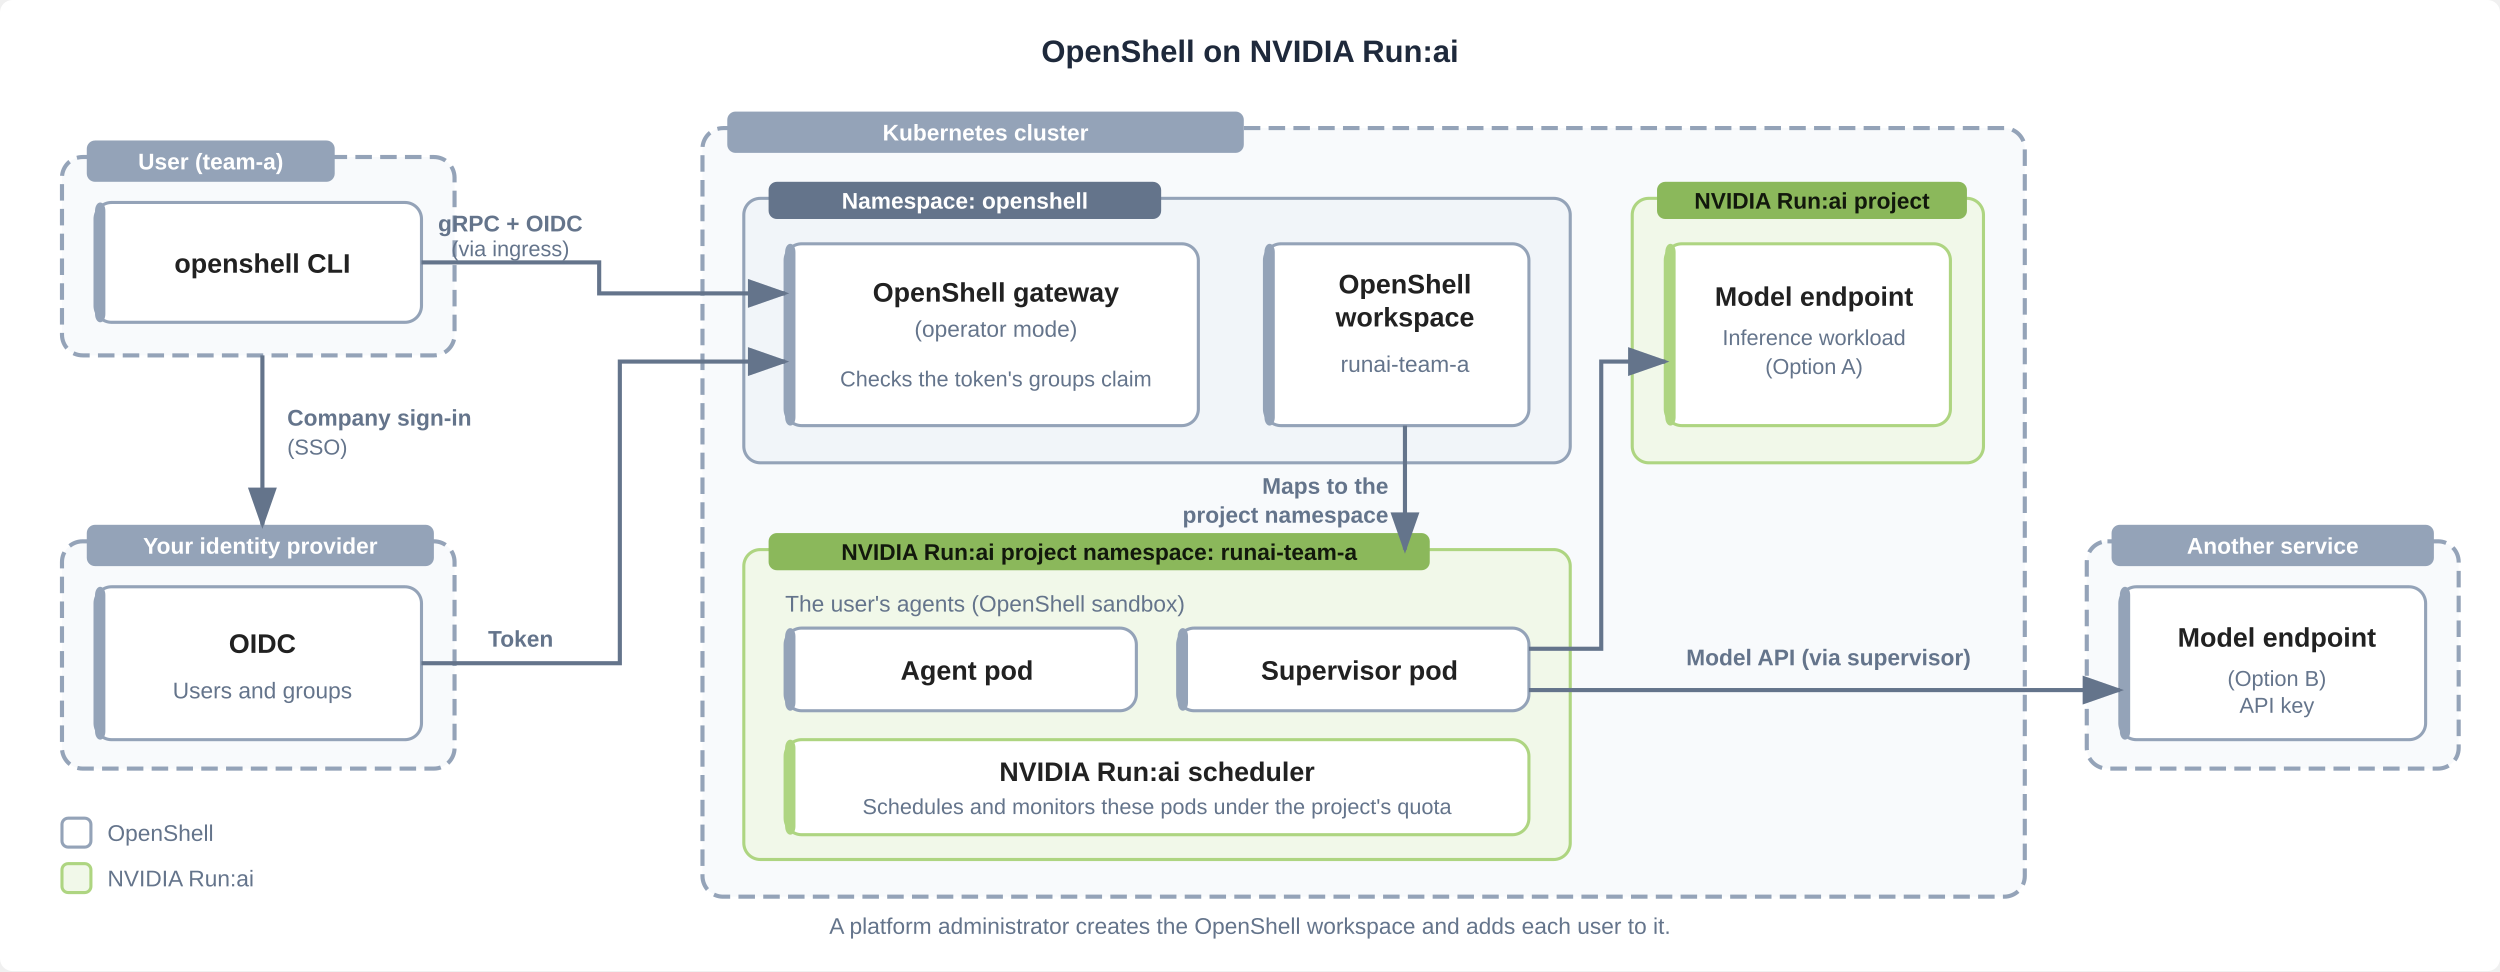
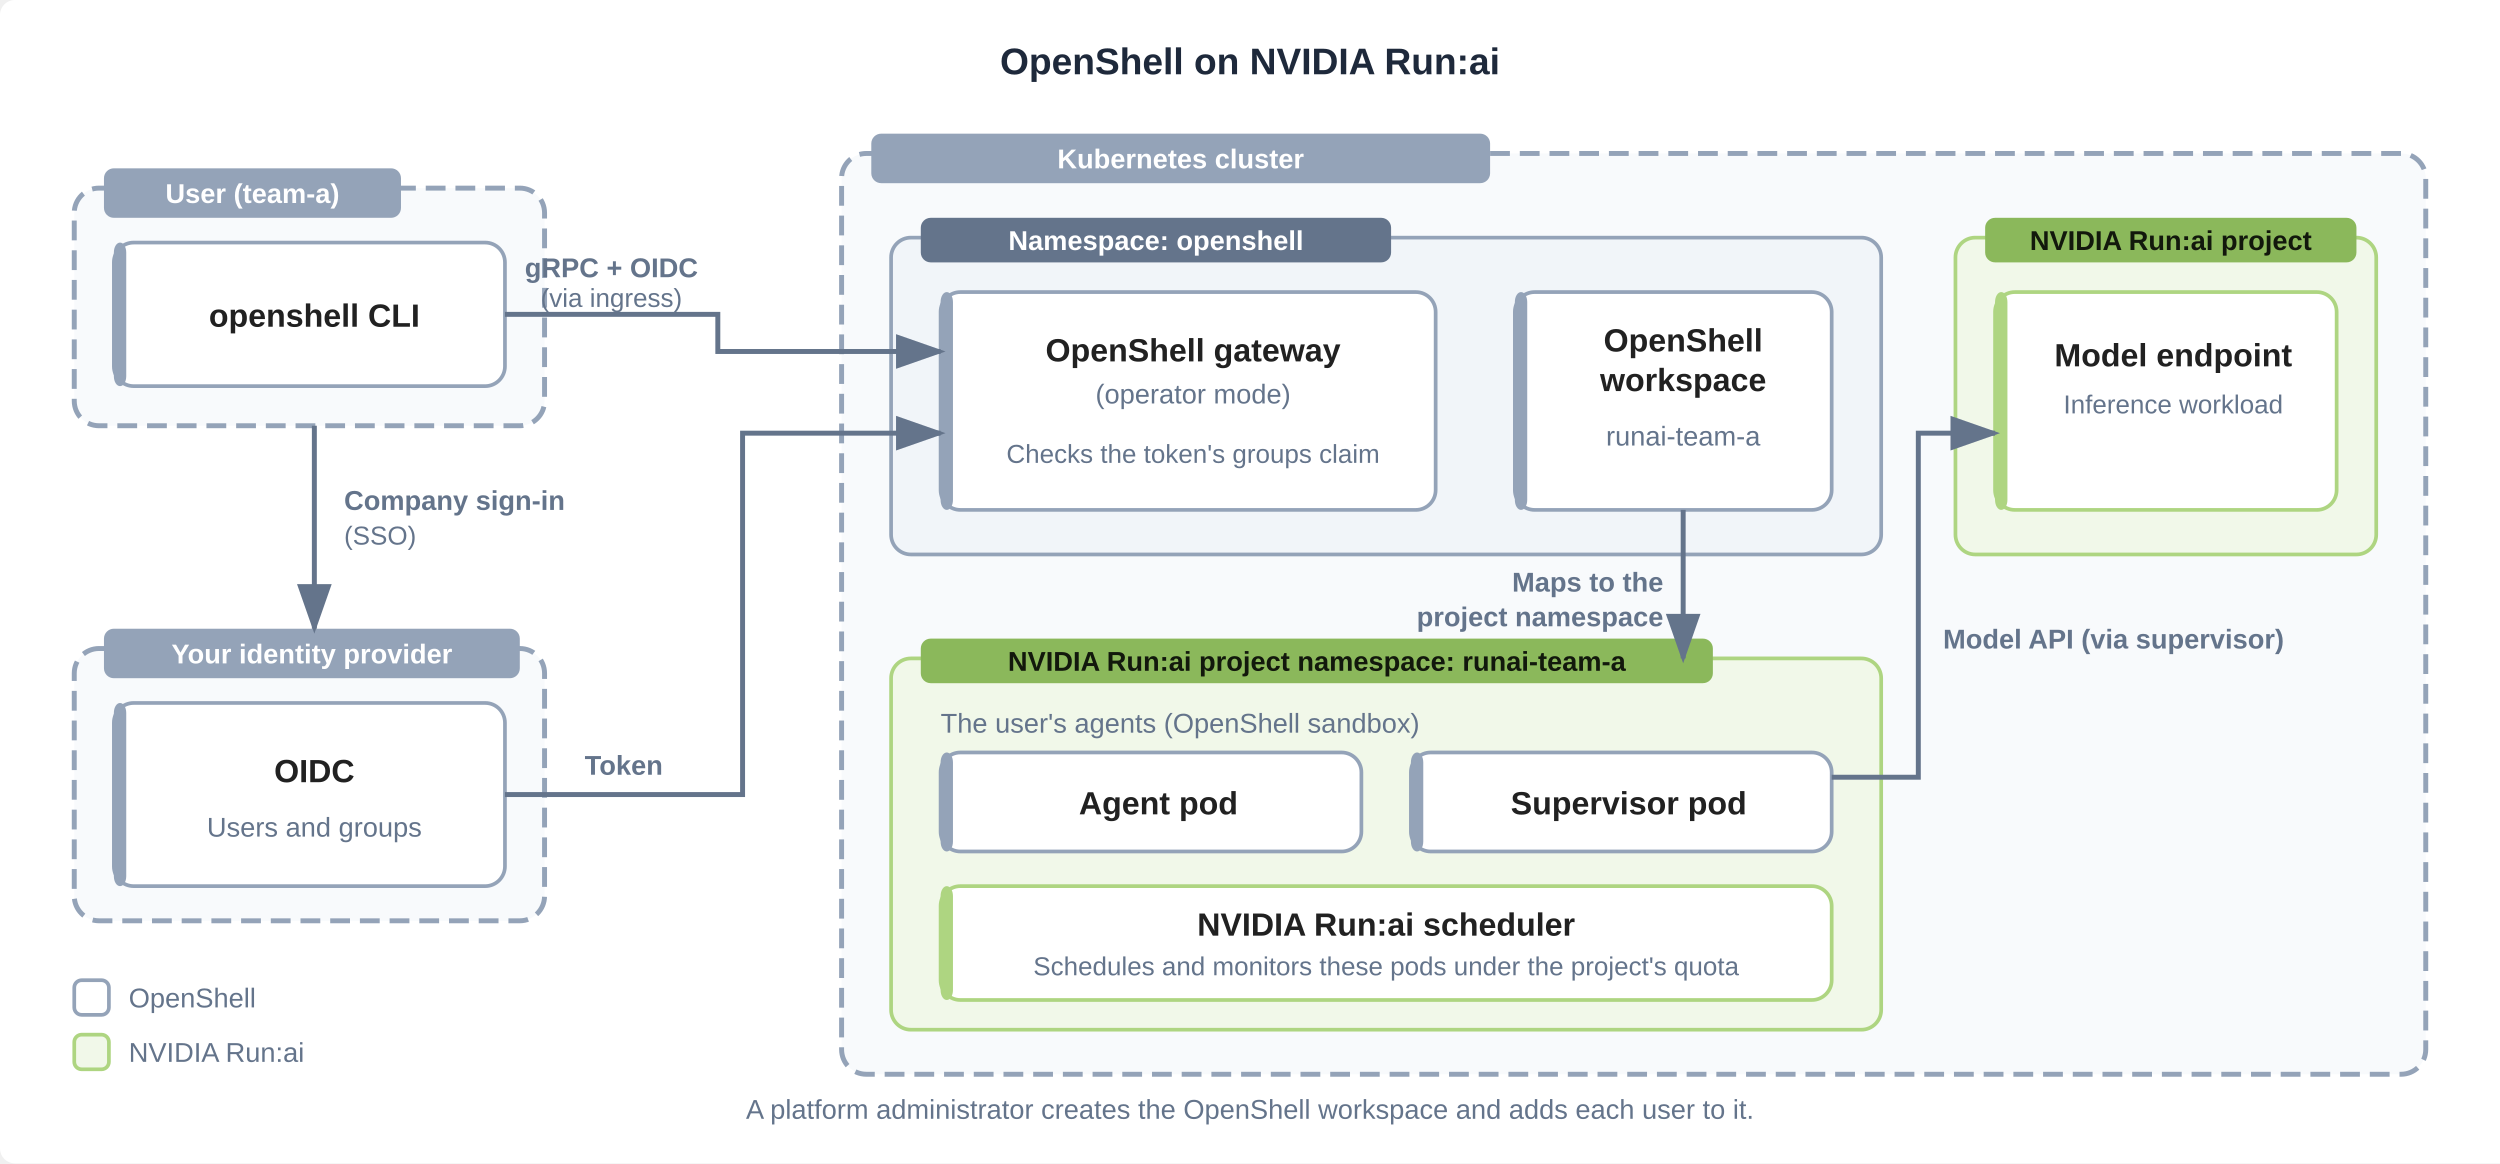
- <svg xmlns="http://www.w3.org/2000/svg" viewBox="0 0 1210 470" width="1210" height="470">
+ <svg xmlns="http://www.w3.org/2000/svg" viewBox="0 0 1010 470" width="1010" height="470">
  <defs>
    <style>
      text { font-family: 'Segoe UI', Arial, sans-serif; }
    </style>
    <marker id="arrowhead" markerWidth="10" markerHeight="7" refX="9" refY="3.5" orient="auto">
      <polygon points="0 0, 10 3.5, 0 7" fill="#64748B" />
    </marker>
  </defs>
  <rect width="1210" height="470" fill="#FFFFFF" rx="6" />
-   <text x="605" y="30" text-anchor="middle" font-size="15" font-weight="700" fill="#1E293B">OpenShell on NVIDIA Run:ai</text>
+   <text x="505" y="30" text-anchor="middle" font-size="15" font-weight="700" fill="#1E293B">OpenShell on NVIDIA Run:ai</text>
  <rect x="30" y="76" width="190" height="96" rx="10" fill="#F8FAFC" stroke="#94A3B8" stroke-width="2" stroke-dasharray="8 4" />
  <rect x="42" y="68" width="120" height="20" rx="4" fill="#94A3B8" />
  <text x="102" y="82" text-anchor="middle" font-size="11" font-weight="600" fill="#FFFFFF">User (team-a)</text>
  <rect x="46" y="98" width="158" height="58" rx="8" fill="#FFFFFF" stroke="#94A3B8" stroke-width="1.5" />
  <rect x="46" y="98" width="5" height="58" rx="4" fill="#94A3B8" />
  <text x="127" y="132" text-anchor="middle" font-size="13" font-weight="700" fill="#000000" fill-opacity="0.87">openshell CLI</text>
  <rect x="30" y="262" width="190" height="110" rx="10" fill="#F8FAFC" stroke="#94A3B8" stroke-width="2" stroke-dasharray="8 4" />
  <rect x="42" y="254" width="168" height="20" rx="4" fill="#94A3B8" />
  <text x="126" y="268" text-anchor="middle" font-size="11" font-weight="600" fill="#FFFFFF">Your identity provider</text>
  <rect x="46" y="284" width="158" height="74" rx="8" fill="#FFFFFF" stroke="#94A3B8" stroke-width="1.5" />
  <rect x="46" y="284" width="5" height="74" rx="4" fill="#94A3B8" />
  <text x="127" y="316" text-anchor="middle" font-size="13" font-weight="700" fill="#000000" fill-opacity="0.87">OIDC</text>
  <text x="127" y="338" text-anchor="middle" font-size="11" fill="#64748B">Users and groups</text>
  <rect x="340" y="62" width="640" height="372" rx="10" fill="#F8FAFC" stroke="#94A3B8" stroke-width="2" stroke-dasharray="8 4" />
  <rect x="352" y="54" width="250" height="20" rx="4" fill="#94A3B8" />
  <text x="477" y="68" text-anchor="middle" font-size="11" font-weight="600" fill="#FFFFFF">Kubernetes cluster</text>
  <rect x="360" y="96" width="400" height="128" rx="8" fill="#F1F5F9" stroke="#94A3B8" stroke-width="1.5" />
  <rect x="372" y="88" width="190" height="18" rx="4" fill="#64748B" />
  <text x="467" y="101" text-anchor="middle" font-size="11" font-weight="600" fill="#FFFFFF">Namespace: openshell</text>
  <rect x="380" y="118" width="200" height="88" rx="8" fill="#FFFFFF" stroke="#94A3B8" stroke-width="1.5" />
  <rect x="380" y="118" width="5" height="88" rx="4" fill="#94A3B8" />
  <text x="482" y="146" text-anchor="middle" font-size="13" font-weight="700" fill="#000000" fill-opacity="0.87">OpenShell gateway</text>
  <text x="482" y="163" text-anchor="middle" font-size="11" fill="#64748B">(operator mode)</text>
  <text x="482" y="187" text-anchor="middle" font-size="10.5" fill="#64748B">Checks the token's groups claim</text>
  <rect x="612" y="118" width="128" height="88" rx="8" fill="#FFFFFF" stroke="#94A3B8" stroke-width="1.5" />
  <rect x="612" y="118" width="5" height="88" rx="4" fill="#94A3B8" />
  <text x="680" y="142" text-anchor="middle" font-size="13" font-weight="700" fill="#000000" fill-opacity="0.87">OpenShell</text>
  <text x="680" y="158" text-anchor="middle" font-size="13" font-weight="700" fill="#000000" fill-opacity="0.87">workspace</text>
  <text x="680" y="180" text-anchor="middle" font-size="11" fill="#64748B">runai-team-a</text>
  <rect x="360" y="266" width="400" height="150" rx="8" fill="#F1F8E9" stroke="#AED581" stroke-width="1.5" />
  <rect x="372" y="258" width="320" height="18" rx="4" fill="#8BB85B" />
  <text x="532" y="271" text-anchor="middle" font-size="11" font-weight="600" fill="#000000" fill-opacity="0.87">NVIDIA Run:ai project namespace: runai-team-a</text>
  <text x="380" y="296" font-size="11" fill="#64748B">The user's agents (OpenShell sandbox)</text>
  <rect x="380" y="304" width="170" height="40" rx="8" fill="#FFFFFF" stroke="#94A3B8" stroke-width="1.5" />
  <rect x="380" y="304" width="5" height="40" rx="4" fill="#94A3B8" />
  <text x="468" y="329" text-anchor="middle" font-size="13" font-weight="700" fill="#000000" fill-opacity="0.87">Agent pod</text>
  <rect x="570" y="304" width="170" height="40" rx="8" fill="#FFFFFF" stroke="#94A3B8" stroke-width="1.5" />
  <rect x="570" y="304" width="5" height="40" rx="4" fill="#94A3B8" />
  <text x="658" y="329" text-anchor="middle" font-size="13" font-weight="700" fill="#000000" fill-opacity="0.87">Supervisor pod</text>
  <rect x="380" y="358" width="360" height="46" rx="8" fill="#FFFFFF" stroke="#AED581" stroke-width="1.5" />
  <rect x="380" y="358" width="5" height="46" rx="4" fill="#AED581" />
  <text x="560" y="378" text-anchor="middle" font-size="13" font-weight="700" fill="#000000" fill-opacity="0.87">NVIDIA Run:ai scheduler</text>
  <text x="560" y="394" text-anchor="middle" font-size="10.5" fill="#64748B">Schedules and monitors these pods under the project's quota</text>
  <line x1="680" y1="206" x2="680" y2="266" stroke="#64748B" stroke-width="2" marker-end="url(#arrowhead)" />
  <text x="672" y="239" text-anchor="end" font-size="11" font-weight="600" fill="#64748B">Maps to the</text>
  <text x="672" y="253" text-anchor="end" font-size="11" font-weight="600" fill="#64748B">project namespace</text>
  <polyline points="204,127 290,127 290,142 380,142" fill="none" stroke="#64748B" stroke-width="2" marker-end="url(#arrowhead)" />
  <text x="247" y="112" text-anchor="middle" font-size="11" font-weight="600" fill="#64748B">gRPC + OIDC</text>
  <text x="247" y="124" text-anchor="middle" font-size="10.5" fill="#64748B">(via ingress)</text>
  <line x1="127" y1="172" x2="127" y2="254" stroke="#64748B" stroke-width="2" marker-end="url(#arrowhead)" />
  <text x="139" y="206" font-size="11" font-weight="600" fill="#64748B">Company sign-in</text>
  <text x="139" y="220" font-size="10.5" fill="#64748B">(SSO)</text>
  <polyline points="204,321 300,321 300,175 380,175" fill="none" stroke="#64748B" stroke-width="2" marker-end="url(#arrowhead)" />
  <text x="252" y="313" text-anchor="middle" font-size="11" font-weight="600" fill="#64748B">Token</text>
  <rect x="790" y="96" width="170" height="128" rx="8" fill="#F1F8E9" stroke="#AED581" stroke-width="1.5" />
  <rect x="802" y="88" width="150" height="18" rx="4" fill="#8BB85B" />
  <text x="877" y="101" text-anchor="middle" font-size="11" font-weight="600" fill="#000000" fill-opacity="0.87">NVIDIA Run:ai project</text>
  <rect x="806" y="118" width="138" height="88" rx="8" fill="#FFFFFF" stroke="#AED581" stroke-width="1.5" />
  <rect x="806" y="118" width="5" height="88" rx="4" fill="#AED581" />
  <text x="878" y="148" text-anchor="middle" font-size="13" font-weight="700" fill="#000000" fill-opacity="0.87">Model endpoint</text>
  <text x="878" y="167" text-anchor="middle" font-size="10.5" fill="#64748B">Inference workload</text>
-   <text x="878" y="181" text-anchor="middle" font-size="10.5" fill="#64748B">(Option A)</text>
-   <rect x="1010" y="262" width="180" height="110" rx="10" fill="#F8FAFC" stroke="#94A3B8" stroke-width="2" stroke-dasharray="8 4" />
-   <rect x="1022" y="254" width="156" height="20" rx="4" fill="#94A3B8" />
-   <text x="1100" y="268" text-anchor="middle" font-size="11" font-weight="600" fill="#FFFFFF">Another service</text>
-   <rect x="1026" y="284" width="148" height="74" rx="8" fill="#FFFFFF" stroke="#94A3B8" stroke-width="1.5" />
-   <rect x="1026" y="284" width="5" height="74" rx="4" fill="#94A3B8" />
-   <text x="1102" y="313" text-anchor="middle" font-size="13" font-weight="700" fill="#000000" fill-opacity="0.87">Model endpoint</text>
-   <text x="1102" y="332" text-anchor="middle" font-size="10.5" fill="#64748B">(Option B)</text>
-   <text x="1102" y="345" text-anchor="middle" font-size="10.5" fill="#64748B">API key</text>
  <polyline points="740,314 775,314 775,175 806,175" fill="none" stroke="#64748B" stroke-width="2" marker-end="url(#arrowhead)" />
-   <line x1="740" y1="334" x2="1026" y2="334" stroke="#64748B" stroke-width="2" marker-end="url(#arrowhead)" />
-   <text x="885" y="322" text-anchor="middle" font-size="11" font-weight="600" fill="#64748B">Model API (via supervisor)</text>
+   <text x="785" y="262" font-size="11" font-weight="600" fill="#64748B">Model API (via supervisor)</text>
  <rect x="30" y="396" width="14" height="14" rx="3" fill="#FFFFFF" stroke="#94A3B8" stroke-width="1.5" />
  <text x="52" y="407" font-size="11" fill="#64748B">OpenShell</text>
  <rect x="30" y="418" width="14" height="14" rx="3" fill="#F1F8E9" stroke="#AED581" stroke-width="1.5" />
  <text x="52" y="429" font-size="11" fill="#64748B">NVIDIA Run:ai</text>
-   <text x="605" y="452" text-anchor="middle" font-size="11" fill="#64748B">A platform administrator creates the OpenShell workspace and adds each user to it.</text>
+   <text x="505" y="452" text-anchor="middle" font-size="11" fill="#64748B">A platform administrator creates the OpenShell workspace and adds each user to it.</text>
</svg>
